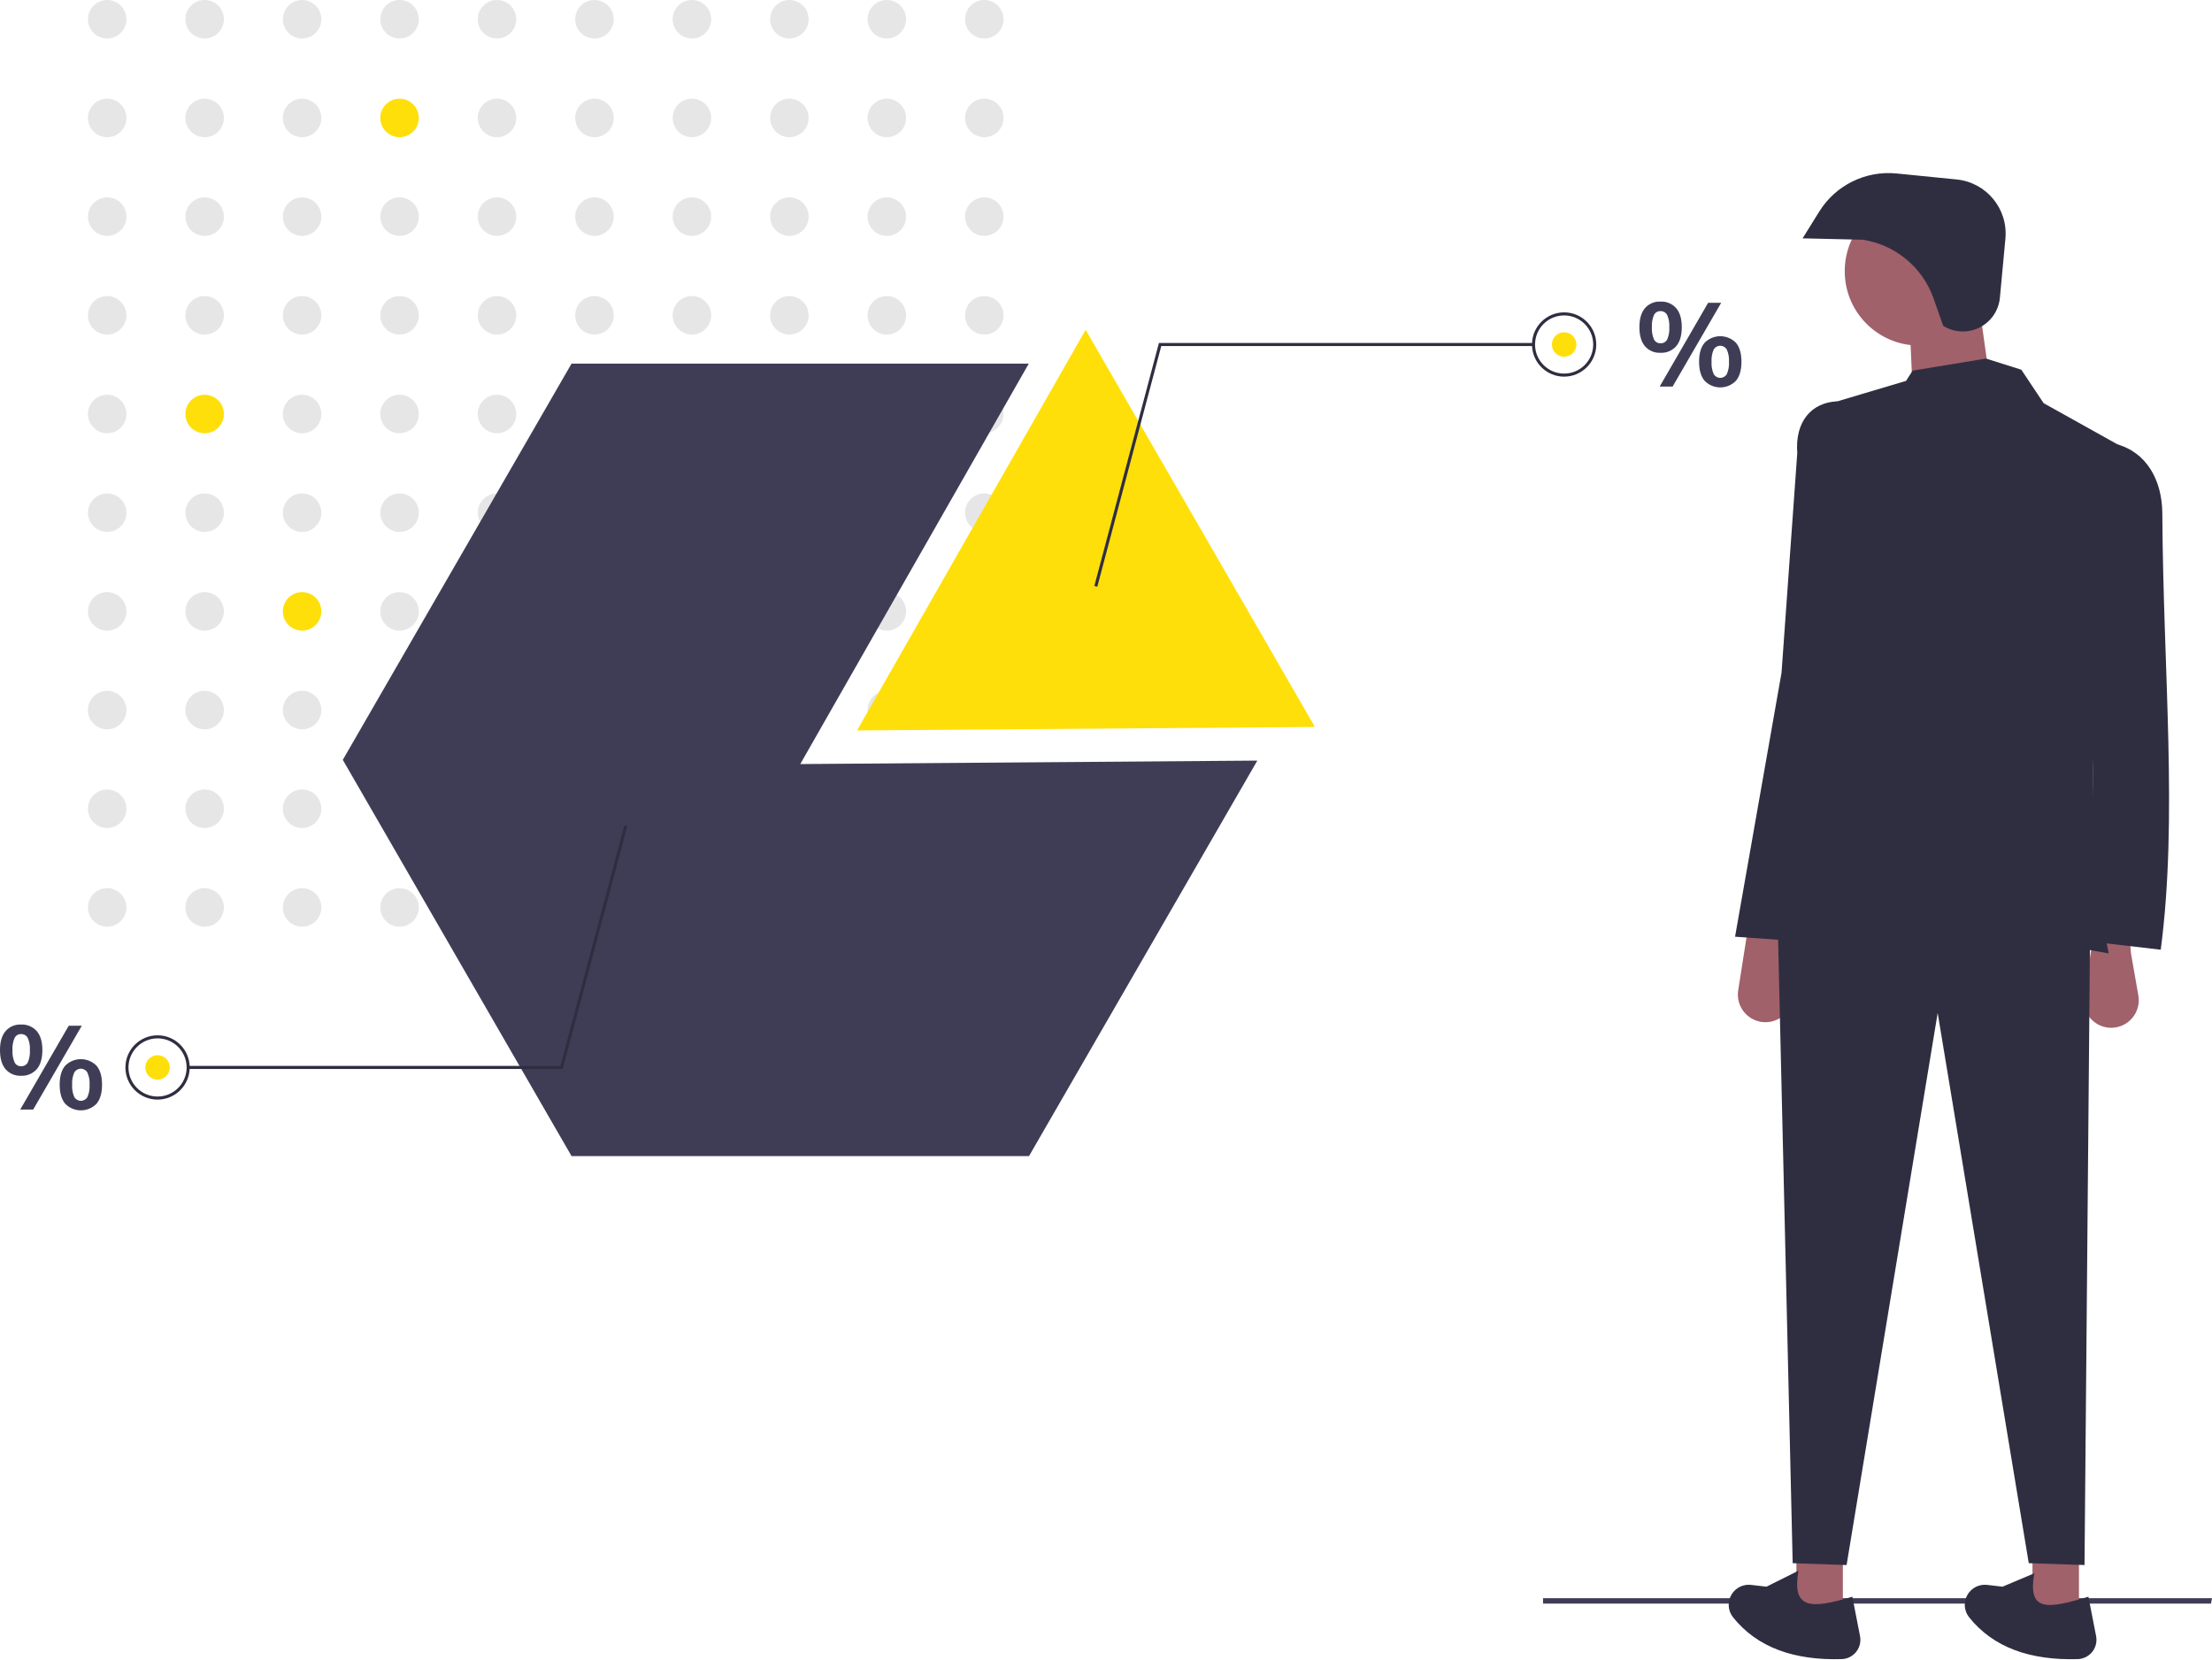
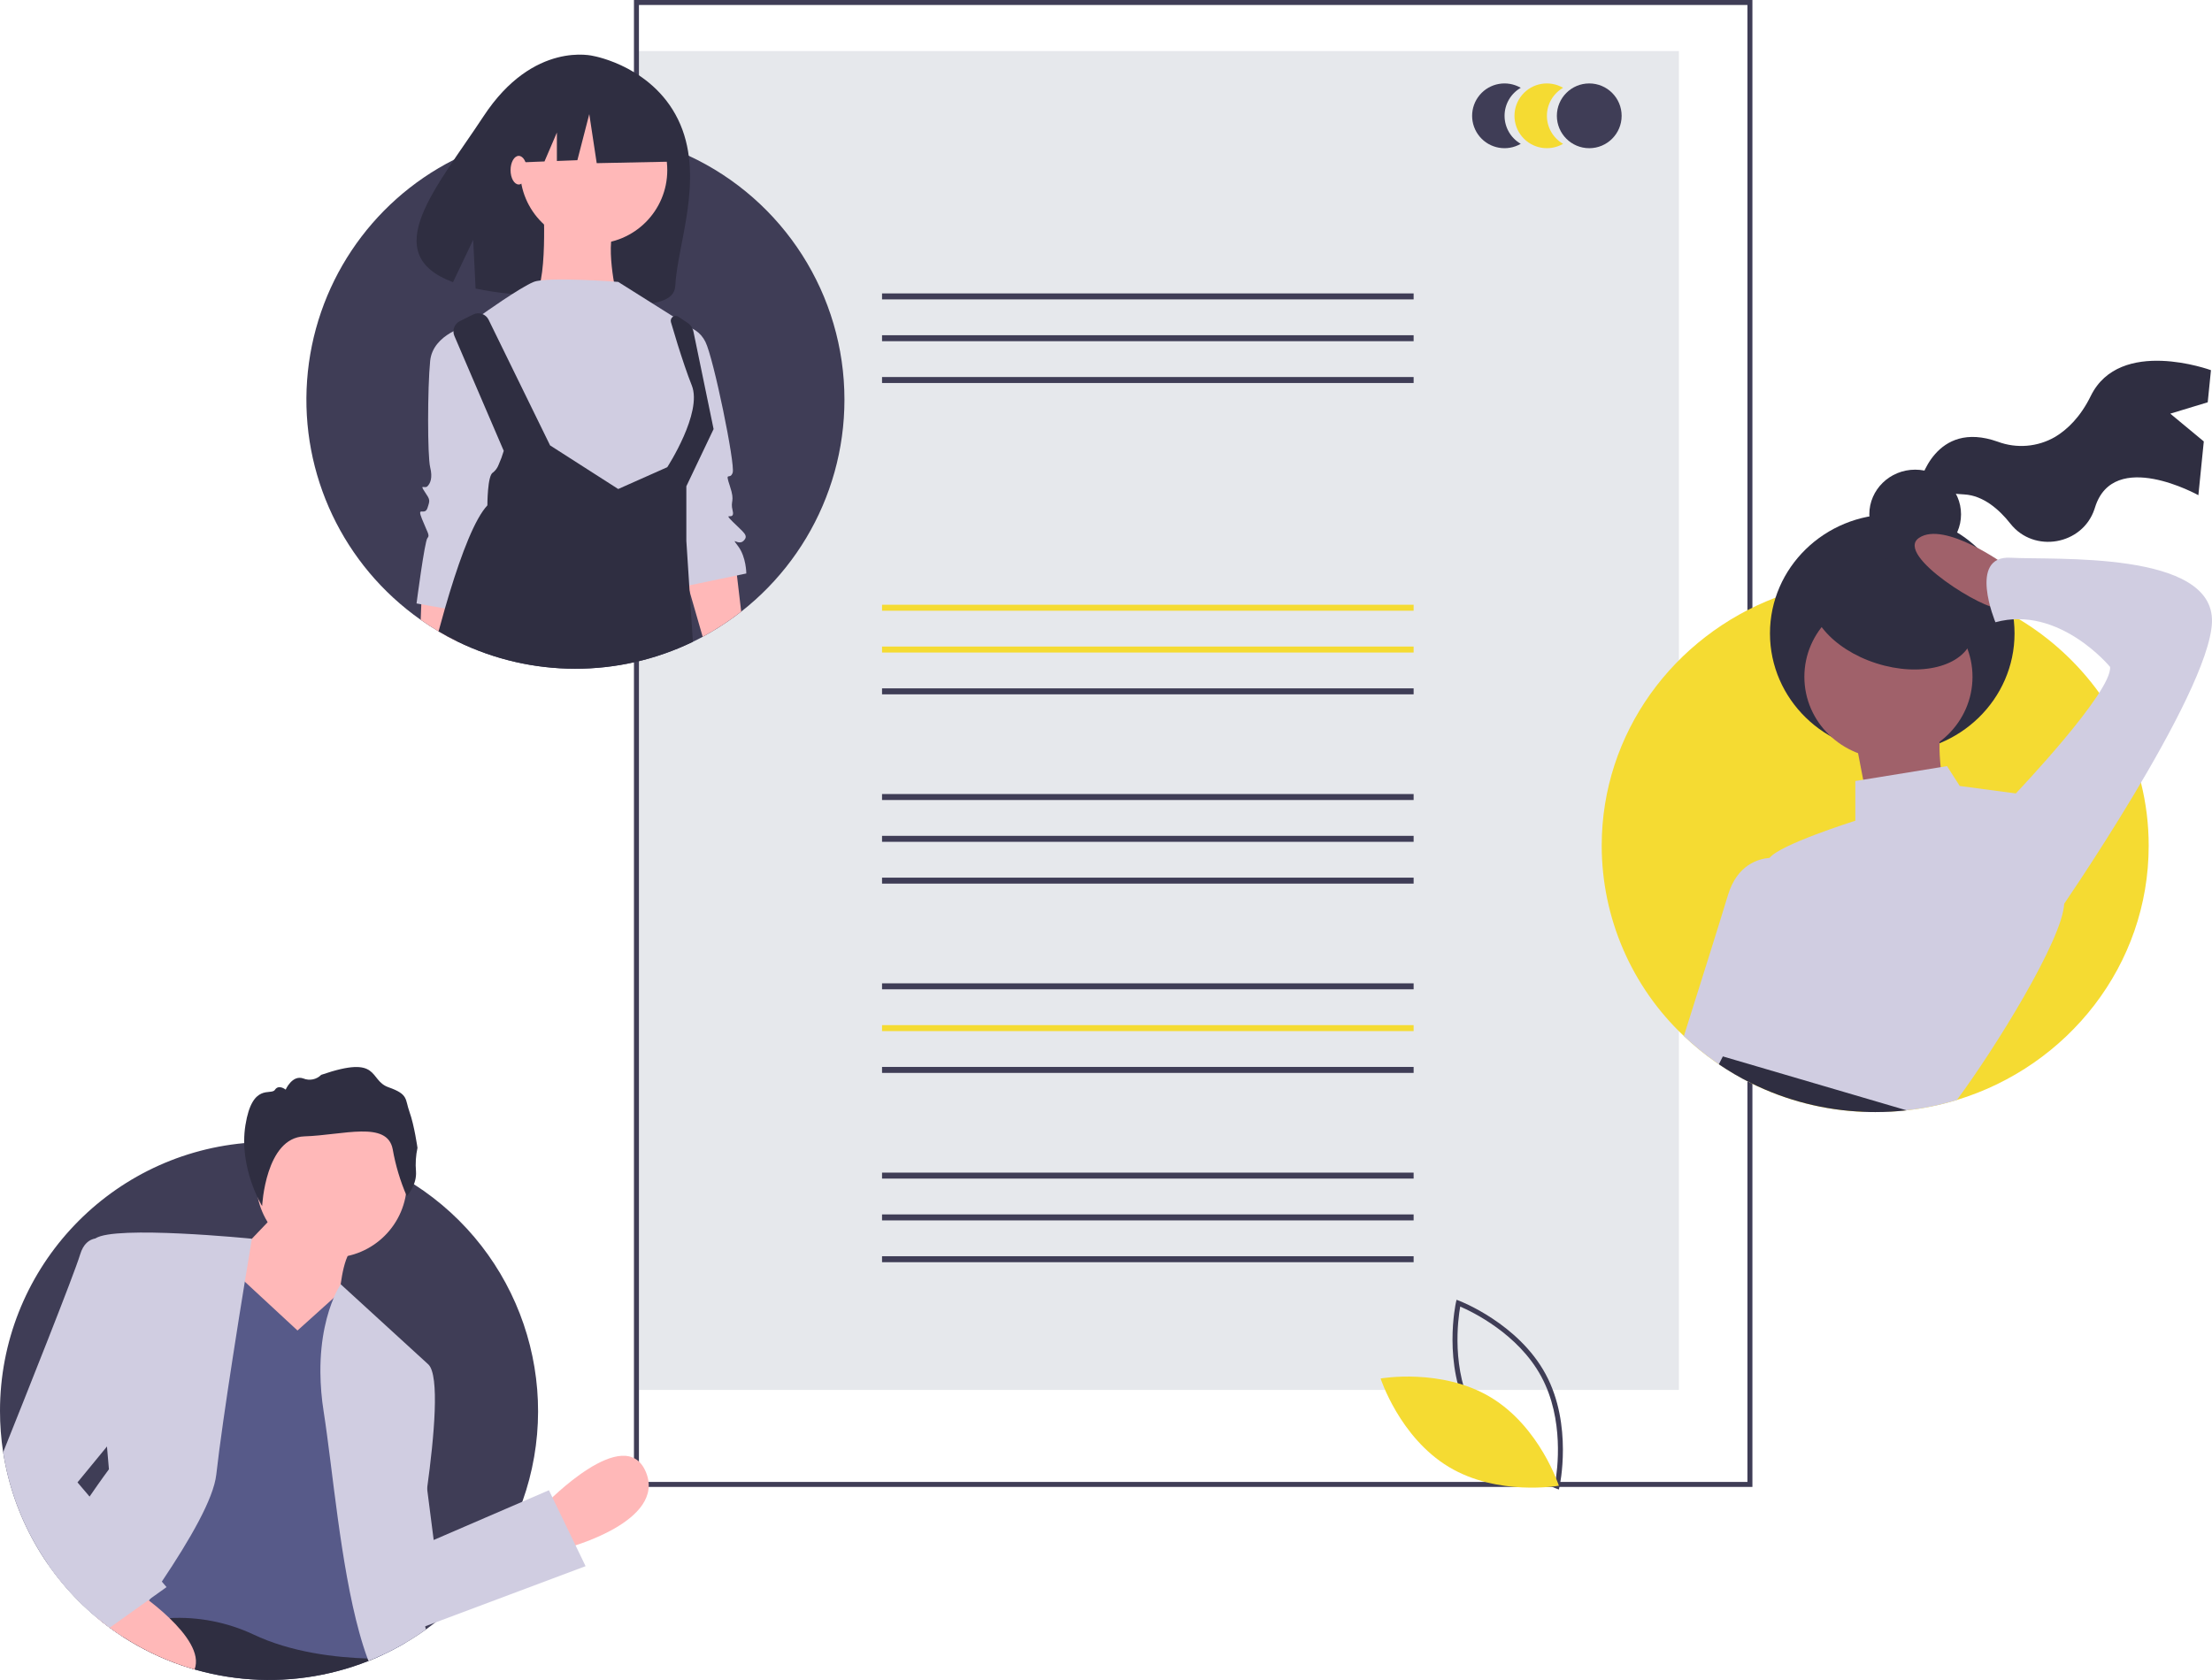
- <svg xmlns="http://www.w3.org/2000/svg" id="b7d5ffe4-d82c-44d1-8d1d-fd48d095fddc" data-name="Layer 1" width="885.528" height="664.187" viewBox="0 0 885.528 664.187">
-   <polygon points="885.132 641.931 617.731 641.931 617.731 639.746 885.528 639.746 885.132 641.931" fill="#3f3d56" />
-   <circle cx="42.908" cy="7.708" r="7.707" fill="#e6e6e6" />
-   <circle cx="81.923" cy="7.708" r="7.707" fill="#e6e6e6" />
-   <circle cx="120.937" cy="7.708" r="7.707" fill="#e6e6e6" />
-   <circle cx="159.952" cy="7.708" r="7.707" fill="#e6e6e6" />
-   <circle cx="198.967" cy="7.708" r="7.707" fill="#e6e6e6" />
-   <circle cx="237.981" cy="7.708" r="7.707" fill="#e6e6e6" />
-   <circle cx="276.996" cy="7.708" r="7.707" fill="#e6e6e6" />
-   <circle cx="316.01" cy="7.708" r="7.707" fill="#e6e6e6" />
-   <circle cx="355.025" cy="7.708" r="7.707" fill="#e6e6e6" />
-   <circle cx="394.04" cy="7.708" r="7.707" fill="#e6e6e6" />
-   <circle cx="42.908" cy="47.213" r="7.707" fill="#e6e6e6" />
-   <circle cx="81.923" cy="47.213" r="7.707" fill="#e6e6e6" />
-   <circle cx="120.937" cy="47.213" r="7.707" fill="#e6e6e6" />
-   <circle cx="159.952" cy="47.213" r="7.707" fill="#ffdf0a" />
-   <circle cx="198.967" cy="47.213" r="7.707" fill="#e6e6e6" />
-   <circle cx="237.981" cy="47.213" r="7.707" fill="#e6e6e6" />
-   <circle cx="276.996" cy="47.213" r="7.707" fill="#e6e6e6" />
-   <circle cx="316.01" cy="47.213" r="7.707" fill="#e6e6e6" />
-   <circle cx="355.025" cy="47.213" r="7.707" fill="#e6e6e6" />
-   <circle cx="394.04" cy="47.213" r="7.707" fill="#e6e6e6" />
-   <circle cx="42.908" cy="86.717" r="7.707" fill="#e6e6e6" />
-   <circle cx="81.923" cy="86.717" r="7.707" fill="#e6e6e6" />
-   <circle cx="120.937" cy="86.717" r="7.707" fill="#e6e6e6" />
-   <circle cx="159.952" cy="86.717" r="7.707" fill="#e6e6e6" />
-   <circle cx="198.967" cy="86.717" r="7.707" fill="#e6e6e6" />
-   <circle cx="237.981" cy="86.717" r="7.707" fill="#e6e6e6" />
-   <circle cx="276.996" cy="86.717" r="7.707" fill="#e6e6e6" />
-   <circle cx="316.01" cy="86.717" r="7.707" fill="#e6e6e6" />
-   <circle cx="355.025" cy="86.717" r="7.707" fill="#e6e6e6" />
-   <circle cx="394.04" cy="86.717" r="7.707" fill="#e6e6e6" />
-   <circle cx="42.908" cy="126.221" r="7.707" fill="#e6e6e6" />
-   <circle cx="81.923" cy="126.221" r="7.707" fill="#e6e6e6" />
-   <circle cx="120.937" cy="126.221" r="7.707" fill="#e6e6e6" />
-   <circle cx="159.952" cy="126.221" r="7.707" fill="#e6e6e6" />
-   <circle cx="198.967" cy="126.221" r="7.707" fill="#e6e6e6" />
-   <circle cx="237.981" cy="126.221" r="7.707" fill="#e6e6e6" />
-   <circle cx="276.996" cy="126.221" r="7.707" fill="#e6e6e6" />
-   <circle cx="316.01" cy="126.221" r="7.707" fill="#e6e6e6" />
-   <circle cx="355.025" cy="126.221" r="7.707" fill="#e6e6e6" />
-   <circle cx="394.04" cy="126.221" r="7.707" fill="#e6e6e6" />
-   <circle cx="42.908" cy="165.726" r="7.707" fill="#e6e6e6" />
-   <circle cx="81.923" cy="165.726" r="7.707" fill="#ffdf0a" />
-   <circle cx="120.937" cy="165.726" r="7.707" fill="#e6e6e6" />
-   <circle cx="159.952" cy="165.726" r="7.707" fill="#e6e6e6" />
-   <circle cx="198.967" cy="165.726" r="7.707" fill="#e6e6e6" />
-   <circle cx="237.981" cy="165.726" r="7.707" fill="#e6e6e6" />
-   <circle cx="276.996" cy="165.726" r="7.707" fill="#e6e6e6" />
-   <circle cx="316.01" cy="165.726" r="7.707" fill="#e6e6e6" />
-   <circle cx="355.025" cy="165.726" r="7.707" fill="#e6e6e6" />
-   <circle cx="394.04" cy="165.726" r="7.707" fill="#e6e6e6" />
-   <circle cx="42.908" cy="205.23" r="7.707" fill="#e6e6e6" />
-   <circle cx="81.923" cy="205.23" r="7.707" fill="#e6e6e6" />
-   <circle cx="120.937" cy="205.23" r="7.707" fill="#e6e6e6" />
-   <circle cx="159.952" cy="205.23" r="7.707" fill="#e6e6e6" />
-   <circle cx="198.967" cy="205.23" r="7.707" fill="#e6e6e6" />
-   <circle cx="237.981" cy="205.23" r="7.707" fill="#e6e6e6" />
-   <circle cx="276.996" cy="205.23" r="7.707" fill="#e6e6e6" />
-   <circle cx="316.01" cy="205.23" r="7.707" fill="#e6e6e6" />
-   <circle cx="355.025" cy="205.23" r="7.707" fill="#e6e6e6" />
-   <circle cx="394.04" cy="205.23" r="7.707" fill="#e6e6e6" />
-   <circle cx="42.908" cy="244.734" r="7.707" fill="#e6e6e6" />
-   <circle cx="81.923" cy="244.734" r="7.707" fill="#e6e6e6" />
-   <circle cx="120.937" cy="244.734" r="7.707" fill="#ffdf0a" />
-   <circle cx="159.952" cy="244.734" r="7.707" fill="#e6e6e6" />
-   <circle cx="198.967" cy="244.734" r="7.707" fill="#e6e6e6" />
-   <circle cx="237.981" cy="244.734" r="7.707" fill="#e6e6e6" />
-   <circle cx="276.996" cy="244.734" r="7.707" fill="#e6e6e6" />
-   <circle cx="316.01" cy="244.734" r="7.707" fill="#e6e6e6" />
-   <circle cx="355.025" cy="244.734" r="7.707" fill="#e6e6e6" />
-   <circle cx="394.04" cy="244.734" r="7.707" fill="#e6e6e6" />
-   <circle cx="42.908" cy="284.239" r="7.707" fill="#e6e6e6" />
-   <circle cx="81.923" cy="284.239" r="7.707" fill="#e6e6e6" />
-   <circle cx="120.937" cy="284.239" r="7.707" fill="#e6e6e6" />
-   <circle cx="159.952" cy="284.239" r="7.707" fill="#e6e6e6" />
-   <circle cx="198.967" cy="284.239" r="7.707" fill="#e6e6e6" />
-   <circle cx="237.981" cy="284.239" r="7.707" fill="#e6e6e6" />
-   <circle cx="276.996" cy="284.239" r="7.707" fill="#e6e6e6" />
-   <circle cx="316.01" cy="284.239" r="7.707" fill="#e6e6e6" />
-   <circle cx="355.025" cy="284.239" r="7.707" fill="#e6e6e6" />
-   <circle cx="394.04" cy="284.239" r="7.707" fill="#e6e6e6" />
-   <circle cx="42.908" cy="323.743" r="7.707" fill="#e6e6e6" />
-   <circle cx="81.923" cy="323.743" r="7.707" fill="#e6e6e6" />
-   <circle cx="120.937" cy="323.743" r="7.707" fill="#e6e6e6" />
-   <circle cx="159.952" cy="323.743" r="7.707" fill="#e6e6e6" />
-   <circle cx="198.967" cy="323.743" r="7.707" fill="#e6e6e6" />
-   <circle cx="237.981" cy="323.743" r="7.707" fill="#e6e6e6" />
-   <circle cx="276.996" cy="323.743" r="7.707" fill="#e6e6e6" />
-   <circle cx="316.01" cy="323.743" r="7.707" fill="#e6e6e6" />
-   <circle cx="355.025" cy="323.743" r="7.707" fill="#e6e6e6" />
-   <circle cx="394.04" cy="323.743" r="7.707" fill="#e6e6e6" />
-   <circle cx="42.908" cy="363.247" r="7.707" fill="#e6e6e6" />
-   <circle cx="81.923" cy="363.247" r="7.707" fill="#e6e6e6" />
-   <circle cx="120.937" cy="363.247" r="7.707" fill="#e6e6e6" />
-   <circle cx="159.952" cy="363.247" r="7.707" fill="#e6e6e6" />
-   <circle cx="198.967" cy="363.247" r="7.707" fill="#e6e6e6" />
-   <circle cx="237.981" cy="363.247" r="7.707" fill="#e6e6e6" />
-   <circle cx="276.996" cy="363.247" r="7.707" fill="#e6e6e6" />
-   <circle cx="316.01" cy="363.247" r="7.707" fill="#e6e6e6" />
-   <circle cx="355.025" cy="363.247" r="7.707" fill="#e6e6e6" />
-   <circle cx="394.04" cy="363.247" r="7.707" fill="#e6e6e6" />
-   <polygon points="320.375 305.854 411.849 145.565 228.803 145.565 137.232 304.171 228.803 462.778 411.946 462.778 503.347 304.468 320.375 305.854" fill="#3f3d56" />
-   <polygon points="526.065 291.005 526.236 290.708 434.665 132.102 434.567 132.102 343.093 292.391 526.065 291.005" fill="#ffdf0a" />
-   <path d="M815.777,256.517q-2.238-2.615-2.238-7.657,0-4.994,2.238-7.61a7.721,7.721,0,0,1,6.196-2.615,7.85,7.85,0,0,1,6.268,2.615q2.26,2.615,2.261,7.61,0,5.042-2.261,7.657a7.849,7.849,0,0,1-6.268,2.615A7.72,7.72,0,0,1,815.777,256.517Zm8.883-2.709a10.66,10.66,0,0,0,.848-4.947,10.29,10.29,0,0,0-.873-4.877,2.865,2.865,0,0,0-2.662-1.531,2.776,2.776,0,0,0-2.591,1.531,10.537,10.537,0,0,0-.849,4.877,10.665,10.665,0,0,0,.849,4.924,2.775,2.775,0,0,0,2.591,1.532A2.861,2.861,0,0,0,824.66,253.808ZM821.644,272.656l19.413-33.549h5.23L826.826,272.656Zm18.023-2.285q-2.24-2.615-2.238-7.704,0-4.994,2.238-7.586a8.817,8.817,0,0,1,12.486,0q2.237,2.592,2.238,7.634,0,5.042-2.238,7.657a8.76,8.76,0,0,1-12.486,0Zm8.881-2.733a10.668,10.668,0,0,0,.849-4.924,10.298,10.298,0,0,0-.872-4.877,3.019,3.019,0,0,0-5.254,0,10.546,10.546,0,0,0-.848,4.877,10.681,10.681,0,0,0,.848,4.924,3.039,3.039,0,0,0,5.277,0Z" transform="translate(-157.236 -117.9066)" fill="#3f3d56" />
-   <path d="M159.474,545.915q-2.238-2.615-2.238-7.657,0-4.994,2.238-7.61a7.721,7.721,0,0,1,6.196-2.615,7.85,7.85,0,0,1,6.268,2.615q2.26,2.615,2.261,7.61,0,5.042-2.261,7.657a7.849,7.849,0,0,1-6.268,2.615A7.72,7.72,0,0,1,159.474,545.915Zm8.883-2.709a10.66,10.66,0,0,0,.848-4.947,10.29,10.29,0,0,0-.873-4.877,2.865,2.865,0,0,0-2.662-1.531,2.776,2.776,0,0,0-2.591,1.531,10.537,10.537,0,0,0-.849,4.877,10.665,10.665,0,0,0,.849,4.924,2.775,2.775,0,0,0,2.591,1.532A2.861,2.861,0,0,0,168.357,543.206Zm-3.016,18.848,19.413-33.549h5.23l-19.46,33.549Zm18.023-2.285q-2.24-2.615-2.238-7.704,0-4.994,2.238-7.586a8.817,8.817,0,0,1,12.486,0q2.237,2.592,2.238,7.634,0,5.042-2.238,7.657a8.76,8.76,0,0,1-12.486,0Zm8.881-2.733a10.668,10.668,0,0,0,.849-4.924,10.299,10.299,0,0,0-.872-4.877,3.019,3.019,0,0,0-5.254,0,10.546,10.546,0,0,0-.848,4.877,10.681,10.681,0,0,0,.848,4.924,3.039,3.039,0,0,0,5.277,0Z" transform="translate(-157.236 -117.9066)" fill="#3f3d56" />
-   <polygon points="439.283 234.863 438.098 234.548 463.952 137.291 613.913 137.291 613.913 138.517 464.894 138.517 439.283 234.863" fill="#2f2e41" />
-   <path d="M783.402,268.677a12.866,12.866,0,1,1,12.866-12.866A12.881,12.881,0,0,1,783.402,268.677Zm0-24.507A11.641,11.641,0,1,0,795.043,255.811,11.654,11.654,0,0,0,783.402,244.17Z" transform="translate(-157.236 -117.9066)" fill="#2f2e41" />
-   <circle cx="626.166" cy="137.904" r="4.901" fill="#ffdf0a" />
-   <polygon points="249.956 330.343 251.141 330.658 225.287 427.914 75.326 427.914 75.326 426.689 224.345 426.689 249.956 330.343" fill="#2f2e41" />
-   <path d="M220.309,532.342a12.866,12.866,0,1,1-12.866,12.866A12.881,12.881,0,0,1,220.309,532.342Zm0,24.507a11.641,11.641,0,1,0-11.641-11.641A11.654,11.654,0,0,0,220.309,556.849Z" transform="translate(-157.236 -117.9066)" fill="#2f2e41" />
-   <circle cx="63.073" cy="427.302" r="4.901" fill="#ffdf0a" />
-   <rect x="719.152" y="621.28" width="18.604" height="25.301" fill="#a0616a" />
-   <rect x="813.66" y="621.28" width="18.604" height="25.301" fill="#a0616a" />
-   <path d="M1002.406,529.334h0a11.04,11.04,0,0,1-10.906-12.75l3.047-19.425.906-5.777h14.139l.744,8.186,2.944,16.824A11.04,11.04,0,0,1,1002.406,529.334Z" transform="translate(-157.236 -117.9066)" fill="#a0616a" />
-   <path d="M863.993,527.102h0a11.04,11.04,0,0,1-10.906-12.75l3.047-19.425.906-5.777h14.139l.744,8.186,2.944,16.824A11.04,11.04,0,0,1,863.993,527.102Z" transform="translate(-157.236 -117.9066)" fill="#a0616a" />
-   <polygon points="834.496 626.489 812.172 625.745 775.708 405.475 739.244 626.489 717.664 625.745 711.711 371.243 836.729 371.243 834.496 626.489" fill="#2f2e41" />
-   <path d="M894.526,782.054c-18.941.548-33.768-4.573-43.49-16.728a8.03,8.03,0,0,1-.608-9.143h0a8.028,8.028,0,0,1,7.816-3.843l6.155.719,12.817-6.404c-2.622,15.247,4.51,15.534,21.569,10.423l3.073,15.751A7.735,7.735,0,0,1,894.526,782.054Z" transform="translate(-157.236 -117.9066)" fill="#2f2e41" />
-   <path d="M989.034,782.054c-18.941.548-33.768-4.573-43.49-16.728a8.03,8.03,0,0,1-.608-9.143h0a8.028,8.028,0,0,1,7.816-3.843l6.155.719,12.721-5.367c-2.622,15.247,4.606,14.496,21.665,9.386l3.073,15.751A7.735,7.735,0,0,1,989.034,782.054Z" transform="translate(-157.236 -117.9066)" fill="#2f2e41" />
-   <circle cx="768.267" cy="108.556" r="29.766" fill="#a0616a" />
-   <polygon points="798.033 162.88 766.034 164.368 764.546 130.881 792.08 120.463 798.033 162.88" fill="#a0616a" />
-   <path d="M1001.407,499.568c-43.636-8.257-93.35-11.215-126.507,0l10.418-218.782,34.975-10.418,2.605-4.093,29.394-4.837,14.139,4.465,8.93,13.395,38.696,21.581C995.009,374.562,989.367,441.508,1001.407,499.568Z" transform="translate(-157.236 -117.9066)" fill="#2f2e41" />
-   <path d="M1022.243,498.08l-31.999-3.721c6.67-32.497,3.942-74.766,5.581-117.205,1.04-26.916,6.622-51.411,8.558-81.485h0c12.136,3.164,18.419,14.433,18.491,27.713C1023.217,386.369,1029.167,445.387,1022.243,498.08Z" transform="translate(-157.236 -117.9066)" fill="#2f2e41" />
-   <path d="M883.086,495.103,851.831,492.871l18.604-105.67,6.298-87.934c-.98-12.824,5.874-20.275,16.026-20.713h0c22.177,26.262,24.748,62.454,17.86,103.438Z" transform="translate(-157.236 -117.9066)" fill="#2f2e41" />
-   <path d="M935.157,248.348l-3.839-10.928a35.842,35.842,0,0,0-28.399-23.551h0l-24.057-.552,6.68-10.734a32.64,32.64,0,0,1,30.95-15.234l24.043,2.397a21.779,21.779,0,0,1,19.525,23.694l-2.205,23.646A14.893,14.893,0,0,1,935.157,248.348Z" transform="translate(-157.236 -117.9066)" fill="#2f2e41" />
+ <svg xmlns="http://www.w3.org/2000/svg" id="b9662ebd-6742-415a-b964-20bc217b5817" data-name="Layer 1" width="888" height="674.5" viewBox="0 0 888 674.5">
+   <rect x="256" y="20.5" width="418" height="537.564" fill="#e6e8ec" />
+   <rect x="354.091" y="117.809" width="213.403" height="2.398" fill="#3f3d56" />
+   <rect x="354.091" y="134.593" width="213.403" height="2.398" fill="#3f3d56" />
+   <rect x="354.091" y="151.378" width="213.403" height="2.398" fill="#3f3d56" />
+   <rect x="354.091" y="242.809" width="213.403" height="2.398" fill="#f5db32" />
+   <rect x="354.091" y="259.593" width="213.403" height="2.398" fill="#f5db32" />
+   <rect x="354.091" y="276.378" width="213.403" height="2.398" fill="#3f3d56" />
+   <rect x="354.091" y="318.809" width="213.403" height="2.398" fill="#3f3d56" />
+   <rect x="354.091" y="335.593" width="213.403" height="2.398" fill="#3f3d56" />
+   <rect x="354.091" y="352.378" width="213.403" height="2.398" fill="#3f3d56" />
+   <rect x="354.091" y="394.809" width="213.403" height="2.398" fill="#3f3d56" />
+   <rect x="354.091" y="411.593" width="213.403" height="2.398" fill="#f5db32" />
+   <rect x="354.091" y="428.378" width="213.403" height="2.398" fill="#3f3d56" />
+   <rect x="354.091" y="470.809" width="213.403" height="2.398" fill="#3f3d56" />
+   <rect x="354.091" y="487.593" width="213.403" height="2.398" fill="#3f3d56" />
+   <rect x="354.091" y="504.378" width="213.403" height="2.398" fill="#3f3d56" />
+   <path d="M859.5,709.75h-449v-597h449Zm-447-2h445v-593h-445Z" transform="translate(-156 -112.75)" fill="#3f3d56" />
+   <path d="M760,159.25a12.984,12.984,0,0,1,6.5-11.247,13,13,0,1,0,0,22.493A12.984,12.984,0,0,1,760,159.25Z" transform="translate(-156 -112.75)" fill="#3f3d56" />
+   <path d="M777,159.25a12.984,12.984,0,0,1,6.5-11.247,13,13,0,1,0,0,22.493A12.984,12.984,0,0,1,777,159.25Z" transform="translate(-156 -112.75)" fill="#f5db32" />
+   <circle cx="638" cy="46.5" r="13" fill="#3f3d56" />
+   <path d="M781.804,710.799l-1.073-.402c-.236-.089-23.708-9.082-34.704-29.474-10.996-20.393-5.612-44.945-5.556-45.19l.253-1.118,1.073.402c.236.089,23.708,9.082,34.704,29.474,10.996,20.393,5.612,44.945,5.556,45.19Zm-34.017-30.825c9.296,17.241,27.845,26.079,32.545,28.097.894-5.037,3.696-25.406-5.592-42.631-9.287-17.223-27.843-26.074-32.545-28.097C741.301,642.383,738.499,662.75,747.787,679.973Z" transform="translate(-156 -112.75)" fill="#3f3d56" />
+   <path d="M754.429,673.77c19.761,11.889,27.371,35.503,27.371,35.503s-24.428,4.339-44.188-7.55-27.371-35.503-27.371-35.503S734.669,661.881,754.429,673.77Z" transform="translate(-156 -112.75)" fill="#f5db32" />
+   <path d="M495,273.25a108.07,108.07,0,0,1-56.91,95.17q-1.935,1.05-3.93,2.01a108.165,108.165,0,0,1-94.66-.17q-3.81-1.86-7.44-4.02c-2.46-1.44-4.85-2.99-7.17-4.63a108.018,108.018,0,0,1,13.37-184.75,106.201,106.201,0,0,1,20.6-7.9q4.71-1.275,9.58-2.12A108.115,108.115,0,0,1,387,165.25c1.28,0,2.55.02,3.82.08q1.395.03,2.79.12a107.408,107.408,0,0,1,28.53,5.65c.79.27,1.58.55,2.36.84q4.08,1.5,7.98,3.34A107.977,107.977,0,0,1,495,273.25Z" transform="translate(-156 -112.75)" fill="#3f3d56" />
+   <path d="M429.154,162.81c-9.826-23.184-34.838-27.563-34.838-27.563s-24.083-6.425-44.196,24.173c-18.747,28.52-42.922,55.241-12.263,66.625l8.098-17.008.972,19.574a124.82,124.82,0,0,0,13.497,2.048c34.006,3.455,66.063,9.199,66.656-3.091C427.87,211.231,438.609,185.118,429.154,162.81Z" transform="translate(-156 -112.75)" fill="#2f2e41" />
+   <path d="M341.82,351.76l-.8,6.42-1.52,12.08q-3.81-1.86-7.44-4.02c-2.46-1.44-4.85-2.99-7.17-4.63l.24-6.23.27-6.91,11.1,2.23Z" transform="translate(-156 -112.75)" fill="#ffb8b8" />
+   <path d="M453.55,358.32a108.093,108.093,0,0,1-15.46,10.1l-5.24-18.15-.69-2.39-1.72-5.97,1.85-.29,18.94-2.99.61,5.15Z" transform="translate(-156 -112.75)" fill="#ffb8b8" />
+   <circle cx="238.333" cy="68.326" r="29.541" fill="#ffb8b8" />
+   <path d="M374.092,192.564s2.188,37.199-4.376,39.388,33.917,0,33.917,0-5.471-22.976,0-29.541S374.092,192.564,374.092,192.564Z" transform="translate(-156 -112.75)" fill="#ffb8b8" />
+   <path d="M404.18,225.934s-28.447-2.188-33.917,0-20.788,13.129-20.788,13.129l7.659,68.928,62.364,13.129,9.847-14.223,9.847-20.788-4.376-26.258-1.094-15.317Z" transform="translate(-156 -112.75)" fill="#d0cde1" />
+   <path d="M344.004,243.44s-14.223,3.282-15.317,14.223-1.094,38.294,0,42.67,0,6.565-1.094,7.659-3.282-1.094-1.094,2.188,2.188,3.282,1.094,6.565-4.376-1.094-2.188,4.376,3.282,6.565,2.188,7.659-4.376,26.258-4.376,26.258l18.6,3.282,18.6-64.552Z" transform="translate(-156 -112.75)" fill="#d0cde1" />
+   <path d="M429.344,243.44a11.66,11.66,0,0,1,9.847,6.565c3.282,6.565,12.035,49.235,10.941,52.517s-3.282-1.094-1.094,5.471,0,5.471,1.094,9.847-4.376,0,0,4.376,6.565,5.471,4.376,7.659-5.471-2.188-2.188,2.188,3.282,10.941,3.282,10.941l-26.258,5.471-7.659-61.27Z" transform="translate(-156 -112.75)" fill="#d0cde1" />
+   <path d="M432.85,350.27l1.31,20.16a108.165,108.165,0,0,1-94.66-.17q-3.81-1.86-7.44-4.02c.84-3.09,1.69-6.17,2.56-9.19q.93-3.225,1.88-6.35c4.91-16.07,10.2-29.74,15.16-35.05,0,0,0-12.03,2.19-13.13a7.228,7.228,0,0,0,2.32-3.18,42.663,42.663,0,0,0,2.06-5.57l-3.62-8.42-16.2-37.72A4.609,4.609,0,0,1,340.58,241.7l5.37-2.69a4.611,4.611,0,0,1,6.19,2.1l24.69,50.47,27.35,17.51,19.18-8.53.51-.23s14.23-21.88,9.85-32.82c-1.87-4.67-3.93-10.91-5.7-16.54-1.03-3.32-1.95-6.43-2.67-8.87a1.968,1.968,0,0,1,2.98-2.19l3.73,2.49a5.425,5.425,0,0,1,1.93,2.29,4.93,4.93,0,0,1,.38,1.14l8.1,39.19L431.53,307.99v21.88l.76,11.75.4,6.15Z" transform="translate(-156 -112.75)" fill="#2f2e41" />
+   <polygon points="267.599 41.637 242.532 28.507 207.916 33.878 200.754 65.51 218.582 64.825 223.563 53.203 223.563 64.633 231.789 64.317 236.564 45.815 239.548 65.51 268.793 64.914 267.599 41.637" fill="#2f2e41" />
+   <ellipse cx="208.245" cy="68.326" rx="3.282" ry="5.744" fill="#ffb8b8" />
+   <path d="M1018.585,452.313c0,47.933-32.379,88.5-76.997,102.075a109.734,109.734,0,0,1-20.2,4.159,112.6,112.6,0,0,1-12.596.703c-1.566,0-3.121-.03-4.666-.109H904.106a111.252,111.252,0,0,1-45.157-11.525,109.983,109.983,0,0,1-26.96-18.892A105.225,105.225,0,0,1,799,452.313c0-45.319,28.942-84.054,69.81-99.619a109.231,109.231,0,0,1,15.015-4.535,113.146,113.146,0,0,1,56.919,1.832c1.403.396,2.796.842,4.168,1.317.01,0,.02.01.031.01a103.729,103.729,0,0,1,9.719,3.822c1.088.475,2.176.98,3.243,1.515q3.202,1.545,6.282,3.317c.793.446,1.576.901,2.348,1.376a109.07,109.07,0,0,1,32.175,29.586,105.025,105.025,0,0,1,16.774,36.081A103.911,103.911,0,0,1,1018.585,452.313Z" transform="translate(-156 -112.75)" fill="#f5db32" />
+   <path d="M1027.254,278.834l15.03-4.564,1.297-12.893s-36.556-13.45-48.243,10.34c-4.127,8.4-9.327,13.445-14.33,16.456a27.042,27.042,0,0,1-22.991,1.929c-25.335-9.012-31.302,16.616-31.302,16.616s2.19,3.648,17.807,4.545c7.772.446,14.132,6.143,18.56,11.754,9.482,12.014,28.958,8.542,33.741-5.878q.116-.349.228-.706c7.471-23.837,41.482-4.858,41.482-4.858l2.171-21.59Z" transform="translate(-156 -112.75)" fill="#2f2e41" />
+   <ellipse cx="768.843" cy="206.501" rx="18.409" ry="17.93" fill="#2f2e41" />
+   <ellipse cx="759.639" cy="254.314" rx="49.09" ry="47.813" fill="#2f2e41" />
+   <ellipse cx="758.105" cy="271.746" rx="33.749" ry="32.871" fill="#a0616a" />
+   <path d="M900.81,409.398l6.136,31.875,30.681-3.984s-5.114-24.902-2.045-31.875Z" transform="translate(-156 -112.75)" fill="#a0616a" />
+   <path d="M961.149,339.671s-24.545-17.93-34.772-10.957,27.613,29.883,31.704,27.891S961.149,339.671,961.149,339.671Z" transform="translate(-156 -112.75)" fill="#a0616a" />
+   <path d="M984.671,475.136a4.11,4.11,0,0,1-.02.495v.01c-.63,14.238-27.54,57.815-43.063,78.747a109.734,109.734,0,0,1-20.2,4.159,112.6,112.6,0,0,1-12.596.703c-1.566,0-3.121-.03-4.666-.109H904.106c-14.293-4.495-31.271-10.397-43.653-15.05-5.835-2.208-10.654-4.129-13.683-5.495a19.608,19.608,0,0,1-3.233-1.693c-5.114-3.99,6.14-6.981,11.254-7.971,5.113-1-2.043-11.951-2.043-11.951-18.411-18.932,4.087-34.863,4.087-34.863s9.2-18.932,9.2-23.912a1.795,1.795,0,0,1,.397-1.01c3.853-5.307,34.381-14.922,34.381-14.922V426.332l3.162-.515,31.108-5.05,2.541-.416,5.114,7.971,22.507,2.99S984.671,457.215,984.671,475.136Z" transform="translate(-156 -112.75)" fill="#d0cde1" />
+   <path d="M887.515,475.136s-13.48,36.398-25.791,65.895c-.427,1.03-.854,2.05-1.271,3.06-.508,1.188-1.006,2.366-1.505,3.525a109.983,109.983,0,0,1-26.96-18.892c5.53-17.516,14.304-45.349,17.689-56.567,3.731-12.367,12.362-14.634,16.754-14.961a13.446,13.446,0,0,1,2.674.02Z" transform="translate(-156 -112.75)" fill="#d0cde1" />
+   <path d="M962.172,434.301l3.068-2.988s38.863-40.84,37.84-50.801c0,0-20.454-24.902-46.022-17.93,0,0-11.25-26.895,6.136-25.899s81.816-2.988,80.793,25.899-62.385,117.54-62.385,117.54Z" transform="translate(-156 -112.75)" fill="#d0cde1" />
+   <path d="M921.388,558.547a112.6,112.6,0,0,1-12.596.703c-1.566,0-3.121-.03-4.666-.109H904.106a111.252,111.252,0,0,1-45.157-11.525,109.596,109.596,0,0,1-12.921-7.555l.742-1.465v-.01l.864-1.683,14.09,4.129Z" transform="translate(-156 -112.75)" fill="#2f2e41" />
+   <ellipse cx="915.639" cy="359.095" rx="20.972" ry="33.662" transform="translate(138.474 1008.905) rotate(-72.24862)" fill="#2f2e41" />
+   <path d="M156,679.25a109.21,109.21,0,0,0,1.26,16.58,108.123,108.123,0,0,0,37.5,66.31c.55.46,1.11.92,1.68,1.37q1.77,1.425,3.6,2.77,2.64,1.95,5.4,3.73a108.174,108.174,0,0,0,98.47,9.62c.76-.3,1.52-.61,2.27-.93,1.2-.51,2.38-1.04,3.56-1.6q4.485-2.085,8.75-4.59,4.395-2.565,8.5-5.52c1.25-.9,2.46-1.81,3.67-2.76l.02-.01a108.291,108.291,0,0,0,35.02-48.53v-.01a108.144,108.144,0,0,0-43.52-127.44c-.95-.6-1.91-1.2-2.88-1.76-1-.62-2.02-1.2-3.05-1.76a107.091,107.091,0,0,0-45.08-13.23q-3.555-.24-7.17-.24c-.12,0-.24,0-.36.01q-4.86,0-9.6.45A107.998,107.998,0,0,0,156,679.25Z" transform="translate(-156 -112.75)" fill="#3f3d56" />
+   <path d="M375.312,716.339s31.542-32.594,39.954-12.617-31.542,30.491-31.542,30.491Z" transform="translate(-156 -112.75)" fill="#ffb8b8" />
+   <path d="M196.44,763.51q1.77,1.425,3.6,2.77,2.64,1.95,5.4,3.73a108.174,108.174,0,0,0,98.47,9.62c.76-.3,1.52-.61,2.27-.93,1.2-.51,2.38-1.04,3.56-1.6l-2.77-3.98a30.995,30.995,0,0,0-6.69-4.77c-18.95-10.29-54.64-9.97-78.79-8.28-3.44.24-6.64.51-9.52.78-1.8.16-3.48.33-5.01.49-.62.07-1.21.13-1.77.19-5.39.6-8.62,1.07-8.62,1.07Z" transform="translate(-156 -112.75)" fill="#2f2e41" />
+   <circle cx="133.119" cy="474.752" r="30.215" fill="#ffb8b8" />
+   <path d="M269.118,597.529l-22.08,23.131-6.309,35.748,55.725,9.463-4.206-32.594s1.051-15.771,5.257-18.925S269.118,597.529,269.118,597.529Z" transform="translate(-156 -112.75)" fill="#ffb8b8" />
+   <path d="M329.049,662.716" transform="translate(-156 -112.75)" fill="none" stroke="lime" stroke-miterlimit="10" />
+   <path d="M203.93,765.76a56.693,56.693,0,0,1,5.61-1.49,83.959,83.959,0,0,1,14.49-1.85,70.696,70.696,0,0,1,33.52,6.49c15.32,7.35,33.5,9.35,46,9.73.91.03,1.79.05,2.63.06,1.2-.51,2.38-1.04,3.56-1.6q4.485-2.085,8.75-4.59l-.04-3.7-.66-73.2v-.01l-.31-34.99-19.97-23.13-5.13-5.78-2.44,2.19-14.51,13.06-21.15-19.59-7.24-6.7L212.31,737.57,207.83,752.65l-2.64,8.88-.41,1.36v.01Z" transform="translate(-156 -112.75)" fill="#575a89" />
+   <path d="M284.62,663.86a105.864,105.864,0,0,0,1.32,15.68c3.6,22.99,6.69,61.21,14.34,88.81,1,3.64,2.09,7.08,3.27,10.29l.36.99c.76-.3,1.52-.61,2.27-.93,1.2-.51,2.38-1.04,3.56-1.6q4.485-2.085,8.75-4.59,4.395-2.565,8.5-5.52l-.32-1.26v-.01l-4.98-19.94s3.2-16.69,5.76-35.36v-.01c2.94-21.37,5.04-45.31.55-49.8l-35.23-32.23-.01.01a35.609,35.609,0,0,0-2.82,5.5C287.54,639.58,284.5,649.62,284.62,663.86Z" transform="translate(-156 -112.75)" fill="#d0cde1" />
+   <path d="M175.01,740.45a108.019,108.019,0,0,0,19.75,21.69c.55.46,1.11.92,1.68,1.37q1.77,1.425,3.6,2.77,2.64,1.95,5.4,3.73c1.36-1.89,2.73-3.81,4.1-5.74q1.215-1.695,2.43-3.42c1.28-1.82,2.56-3.65,3.82-5.49.16-.22.31-.44.46-.66,1.6-2.31,3.18-4.63,4.72-6.94C232.33,730.79,241.75,714.5,242.83,704.77c1.3-11.65,3.93-29.67,6.6-46.88,1.72-11.18,3.46-22.02,4.85-30.53,1.68-10.34,2.84-17.26,2.84-17.26s-55.1-5.51-62.82-.1h-.01a1.808,1.808,0,0,0-.87,1.2c-.84,5.86,3.66,60.32,5.52,82.32v.01c.48,5.64.79,9.14.79,9.14s-3.15,4.21-7.77,10.96C187.25,720.52,181,730.05,175.01,740.45Z" transform="translate(-156 -112.75)" fill="#d0cde1" />
+   <path d="M324.844,690.053l5.257,41.005,46.262-19.977,14.72,30.491-75.702,28.388S301.712,697.413,324.844,690.053Z" transform="translate(-156 -112.75)" fill="#d0cde1" />
+   <path d="M319.307,593.031s4.106-4.434,3.69-9.984a31.65,31.65,0,0,1,.599-9.436s-1.285-9.085-3.183-14.351-.298-7.099-8.454-9.973-2.964-13.271-27.012-4.985a6.579,6.579,0,0,1-7.155,1.464c-4.44-1.626-7.115,4.473-7.115,4.473s-2.769-2.272-4.323.09-9.07-3.022-11.825,14.163,6.705,32.51,6.705,32.51,1.327-27.5,16.945-27.999,33.28-6.414,35.47,5.166A84.522,84.522,0,0,0,319.307,593.031Z" transform="translate(-156 -112.75)" fill="#2f2e41" />
+   <path d="M194.76,762.14c.55.46,1.11.92,1.68,1.37q1.77,1.425,3.6,2.77,2.64,1.95,5.4,3.73a107.289,107.289,0,0,0,28.66,13.04c2.48-6.36-3.46-14.27-10.07-20.63-.84-.81-1.7-1.6-2.54-2.35-2-1.77-3.97-3.37-5.7-4.71-.08-.06-.15-.11-.22-.17-3.27-2.52-5.64-4.07-5.64-4.07l-2.1,1.53Z" transform="translate(-156 -112.75)" fill="#ffb8b8" />
+   <path d="M157.26,695.83a108.123,108.123,0,0,0,37.5,66.31c.55.46,1.11.92,1.68,1.37q1.77,1.425,3.6,2.77l4.74-3.38v-.01l2.18-1.55,8.61-6.15.68-.49,6.61-4.72-1.89-2.22-8.66-10.19-20.35-23.94-4.85-5.7,11.83-14.4v-.01l12.35-15.03L200.78,611.2a11.179,11.179,0,0,0-6.48-1.2h-.01c-2.38.41-4.81,2.05-6.13,6.45C185.77,624.42,166.47,672.85,157.26,695.83Z" transform="translate(-156 -112.75)" fill="#d0cde1" />
</svg>
